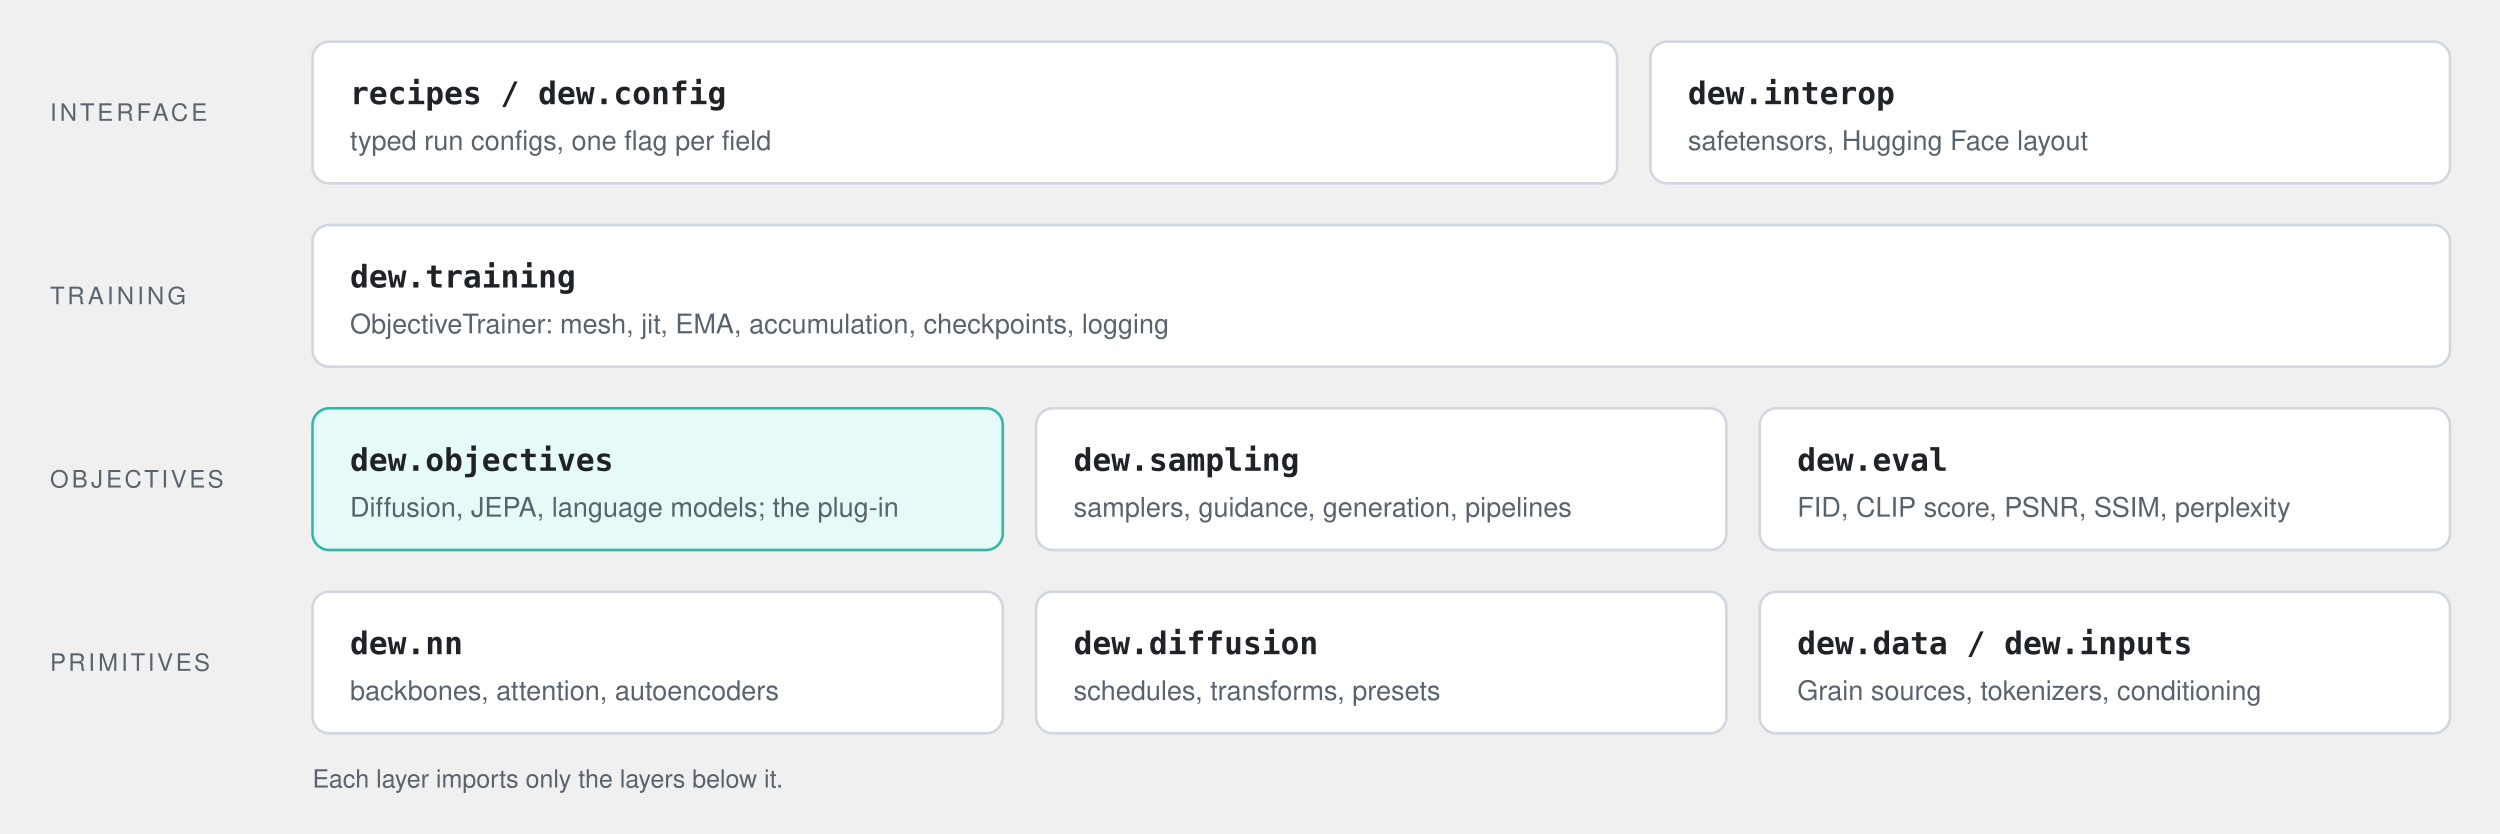
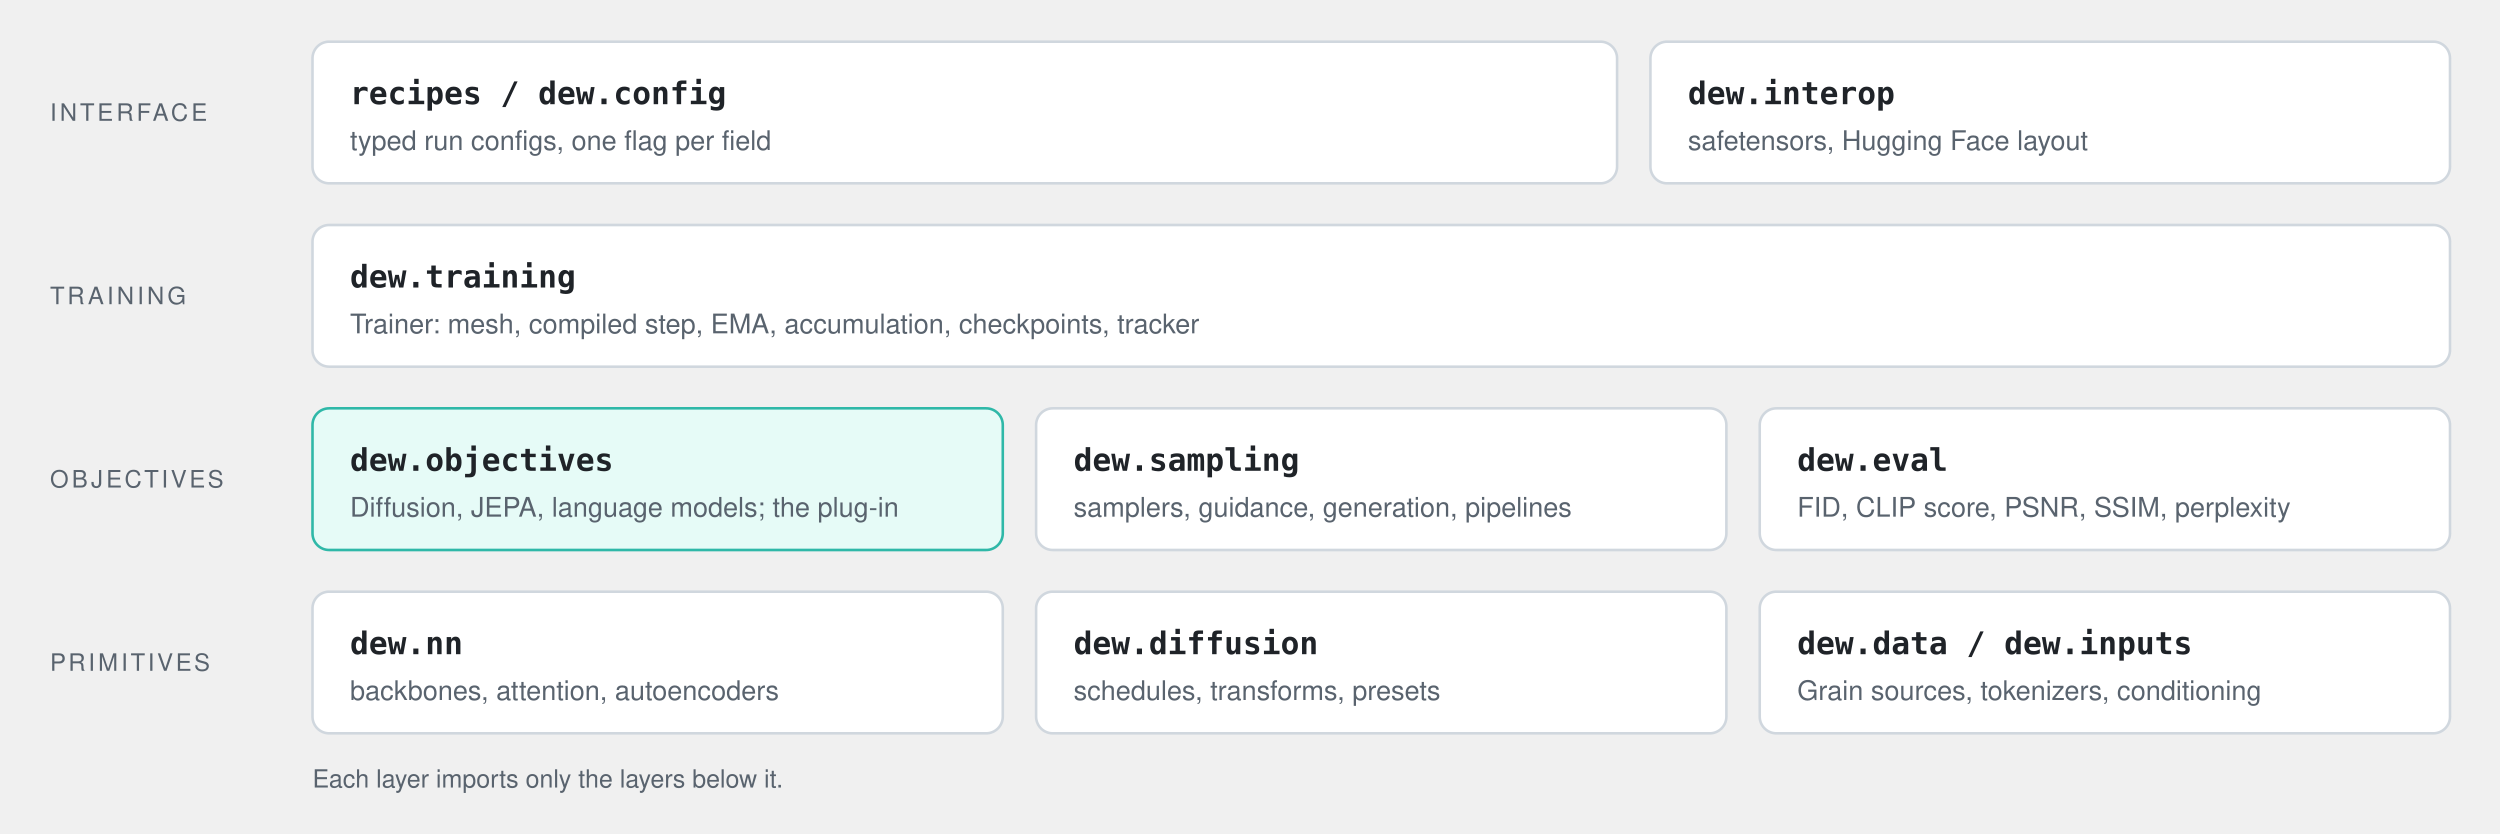
<svg xmlns="http://www.w3.org/2000/svg" width="1200" height="400" viewBox="0 0 1200 400" role="img">
  <defs>
    <marker id="a" viewBox="0 0 10 10" refX="9" refY="5" markerWidth="7" markerHeight="7" orient="auto-start-reverse">
      <path d="M 0 0 L 10 5 L 0 10 z" fill="#8c959f" />
    </marker>
  </defs>
  <text x="24" y="58.0" font-family="-apple-system, BlinkMacSystemFont, 'Segoe UI', Helvetica, Arial, sans-serif" font-size="11.5" letter-spacing="1.5" fill="#59636e">INTERFACE</text>
  <rect x="150" y="20" width="626.2" height="68" rx="8" fill="#ffffff" stroke="#d0d7de" stroke-width="1.25" />
  <text x="168" y="50" font-family="ui-monospace, SFMono-Regular, Menlo, Consolas, monospace" font-size="15" font-weight="600" fill="#1f2328">recipes / dew.config</text>
  <text x="168" y="72" font-family="-apple-system, BlinkMacSystemFont, 'Segoe UI', Helvetica, Arial, sans-serif" font-size="13" fill="#59636e">typed run configs, one flag per field</text>
  <rect x="792.2" y="20" width="383.8" height="68" rx="8" fill="#ffffff" stroke="#d0d7de" stroke-width="1.25" />
  <text x="810.2" y="50" font-family="ui-monospace, SFMono-Regular, Menlo, Consolas, monospace" font-size="15" font-weight="600" fill="#1f2328">dew.interop</text>
  <text x="810.2" y="72" font-family="-apple-system, BlinkMacSystemFont, 'Segoe UI', Helvetica, Arial, sans-serif" font-size="13" fill="#59636e">safetensors, Hugging Face layout</text>
  <text x="24" y="146.0" font-family="-apple-system, BlinkMacSystemFont, 'Segoe UI', Helvetica, Arial, sans-serif" font-size="11.5" letter-spacing="1.5" fill="#59636e">TRAINING</text>
  <rect x="150" y="108" width="1026" height="68" rx="8" fill="#ffffff" stroke="#d0d7de" stroke-width="1.25" />
  <text x="168" y="138" font-family="ui-monospace, SFMono-Regular, Menlo, Consolas, monospace" font-size="15" font-weight="600" fill="#1f2328">dew.training</text>
-   <text x="168" y="160" font-family="-apple-system, BlinkMacSystemFont, 'Segoe UI', Helvetica, Arial, sans-serif" font-size="13" fill="#59636e">ObjectiveTrainer: mesh, jit, EMA, accumulation, checkpoints, logging</text>
+   <text x="168" y="160" font-family="-apple-system, BlinkMacSystemFont, 'Segoe UI', Helvetica, Arial, sans-serif" font-size="13" fill="#59636e">Trainer: mesh, compiled step, EMA, accumulation, checkpoints, tracker</text>
  <text x="24" y="234.0" font-family="-apple-system, BlinkMacSystemFont, 'Segoe UI', Helvetica, Arial, sans-serif" font-size="11.5" letter-spacing="1.5" fill="#59636e">OBJECTIVES</text>
  <rect x="150" y="196" width="331.333" height="68" rx="8" fill="#e6fbf7" stroke="#2fb8a8" stroke-width="1.25" />
  <text x="168" y="226" font-family="ui-monospace, SFMono-Regular, Menlo, Consolas, monospace" font-size="15" font-weight="600" fill="#1f2328">dew.objectives</text>
  <text x="168" y="248" font-family="-apple-system, BlinkMacSystemFont, 'Segoe UI', Helvetica, Arial, sans-serif" font-size="13" fill="#59636e">Diffusion, JEPA, language models; the plug-in</text>
  <rect x="497.333" y="196" width="331.333" height="68" rx="8" fill="#ffffff" stroke="#d0d7de" stroke-width="1.25" />
  <text x="515.333" y="226" font-family="ui-monospace, SFMono-Regular, Menlo, Consolas, monospace" font-size="15" font-weight="600" fill="#1f2328">dew.sampling</text>
  <text x="515.333" y="248" font-family="-apple-system, BlinkMacSystemFont, 'Segoe UI', Helvetica, Arial, sans-serif" font-size="13" fill="#59636e">samplers, guidance, generation, pipelines</text>
  <rect x="844.667" y="196" width="331.333" height="68" rx="8" fill="#ffffff" stroke="#d0d7de" stroke-width="1.25" />
  <text x="862.667" y="226" font-family="ui-monospace, SFMono-Regular, Menlo, Consolas, monospace" font-size="15" font-weight="600" fill="#1f2328">dew.eval</text>
  <text x="862.667" y="248" font-family="-apple-system, BlinkMacSystemFont, 'Segoe UI', Helvetica, Arial, sans-serif" font-size="13" fill="#59636e">FID, CLIP score, PSNR, SSIM, perplexity</text>
  <text x="24" y="322.0" font-family="-apple-system, BlinkMacSystemFont, 'Segoe UI', Helvetica, Arial, sans-serif" font-size="11.5" letter-spacing="1.5" fill="#59636e">PRIMITIVES</text>
  <rect x="150" y="284" width="331.333" height="68" rx="8" fill="#ffffff" stroke="#d0d7de" stroke-width="1.25" />
  <text x="168" y="314" font-family="ui-monospace, SFMono-Regular, Menlo, Consolas, monospace" font-size="15" font-weight="600" fill="#1f2328">dew.nn</text>
  <text x="168" y="336" font-family="-apple-system, BlinkMacSystemFont, 'Segoe UI', Helvetica, Arial, sans-serif" font-size="13" fill="#59636e">backbones, attention, autoencoders</text>
  <rect x="497.333" y="284" width="331.333" height="68" rx="8" fill="#ffffff" stroke="#d0d7de" stroke-width="1.25" />
  <text x="515.333" y="314" font-family="ui-monospace, SFMono-Regular, Menlo, Consolas, monospace" font-size="15" font-weight="600" fill="#1f2328">dew.diffusion</text>
  <text x="515.333" y="336" font-family="-apple-system, BlinkMacSystemFont, 'Segoe UI', Helvetica, Arial, sans-serif" font-size="13" fill="#59636e">schedules, transforms, presets</text>
  <rect x="844.667" y="284" width="331.333" height="68" rx="8" fill="#ffffff" stroke="#d0d7de" stroke-width="1.25" />
  <text x="862.667" y="314" font-family="ui-monospace, SFMono-Regular, Menlo, Consolas, monospace" font-size="15" font-weight="600" fill="#1f2328">dew.data / dew.inputs</text>
  <text x="862.667" y="336" font-family="-apple-system, BlinkMacSystemFont, 'Segoe UI', Helvetica, Arial, sans-serif" font-size="13" fill="#59636e">Grain sources, tokenizers, conditioning</text>
  <text x="150" y="378" font-family="-apple-system, BlinkMacSystemFont, 'Segoe UI', Helvetica, Arial, sans-serif" font-size="12" fill="#59636e" text-anchor="start">Each layer imports only the layers below it.</text>
</svg>
